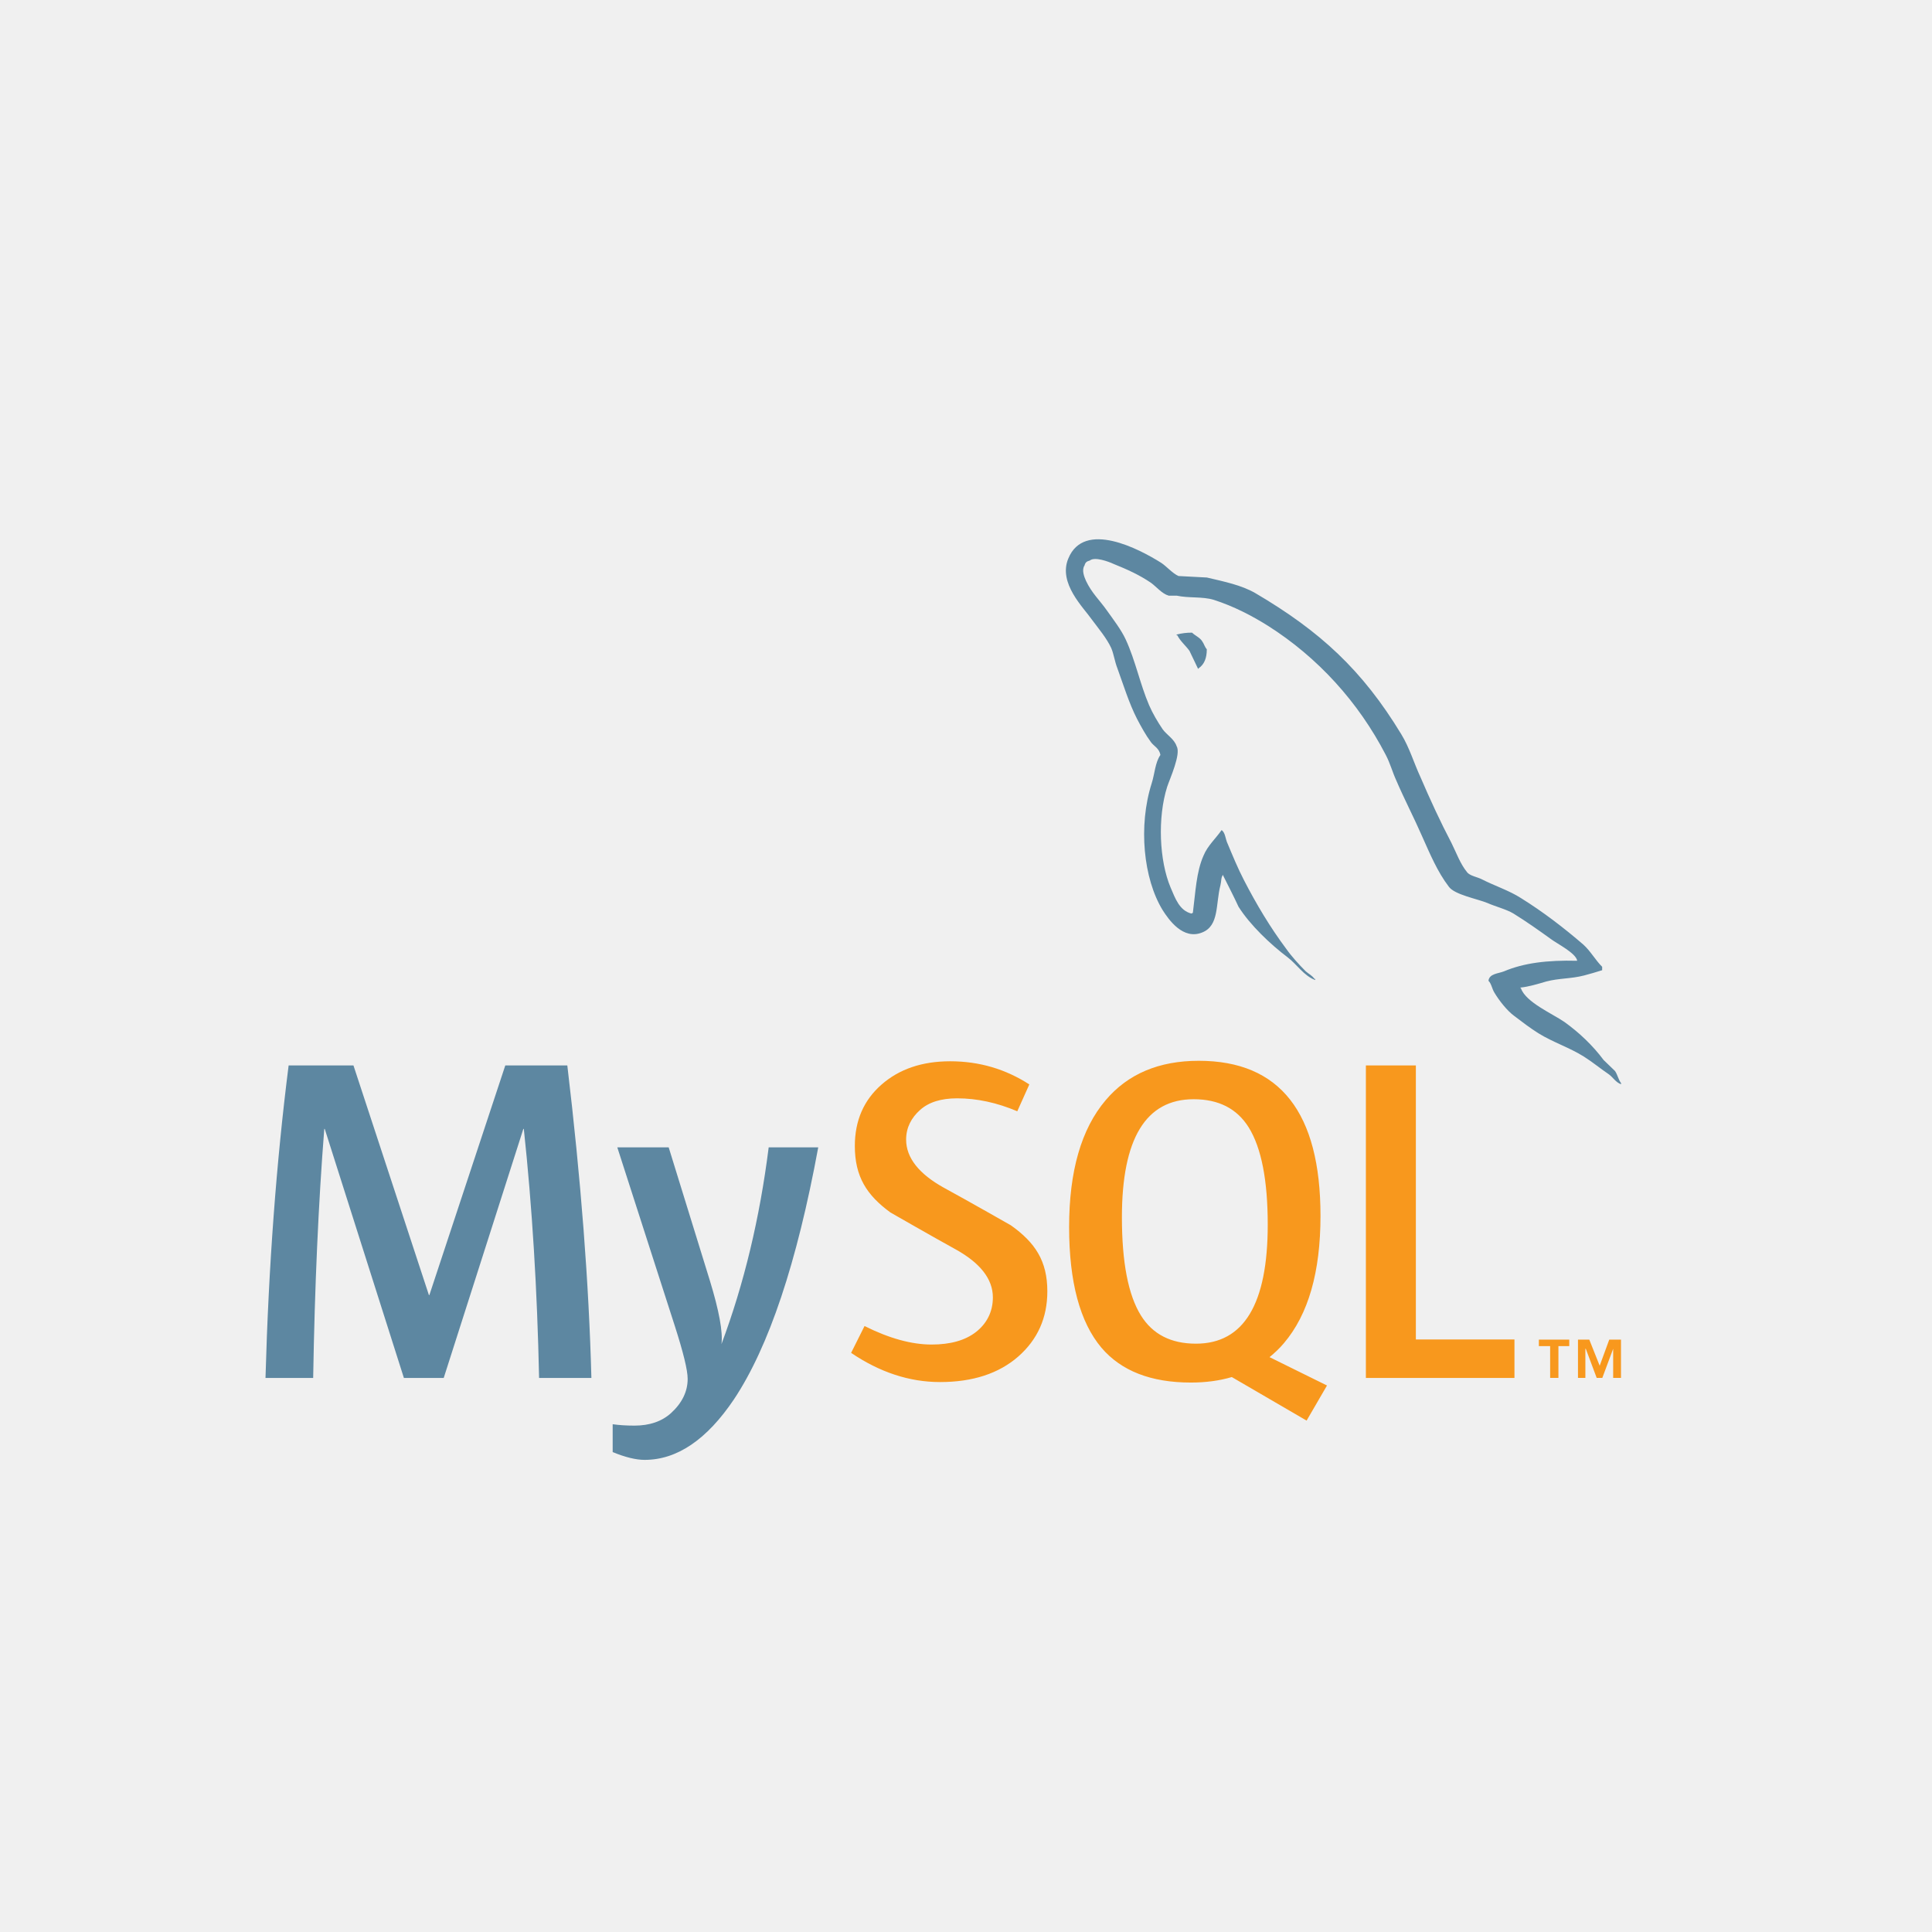
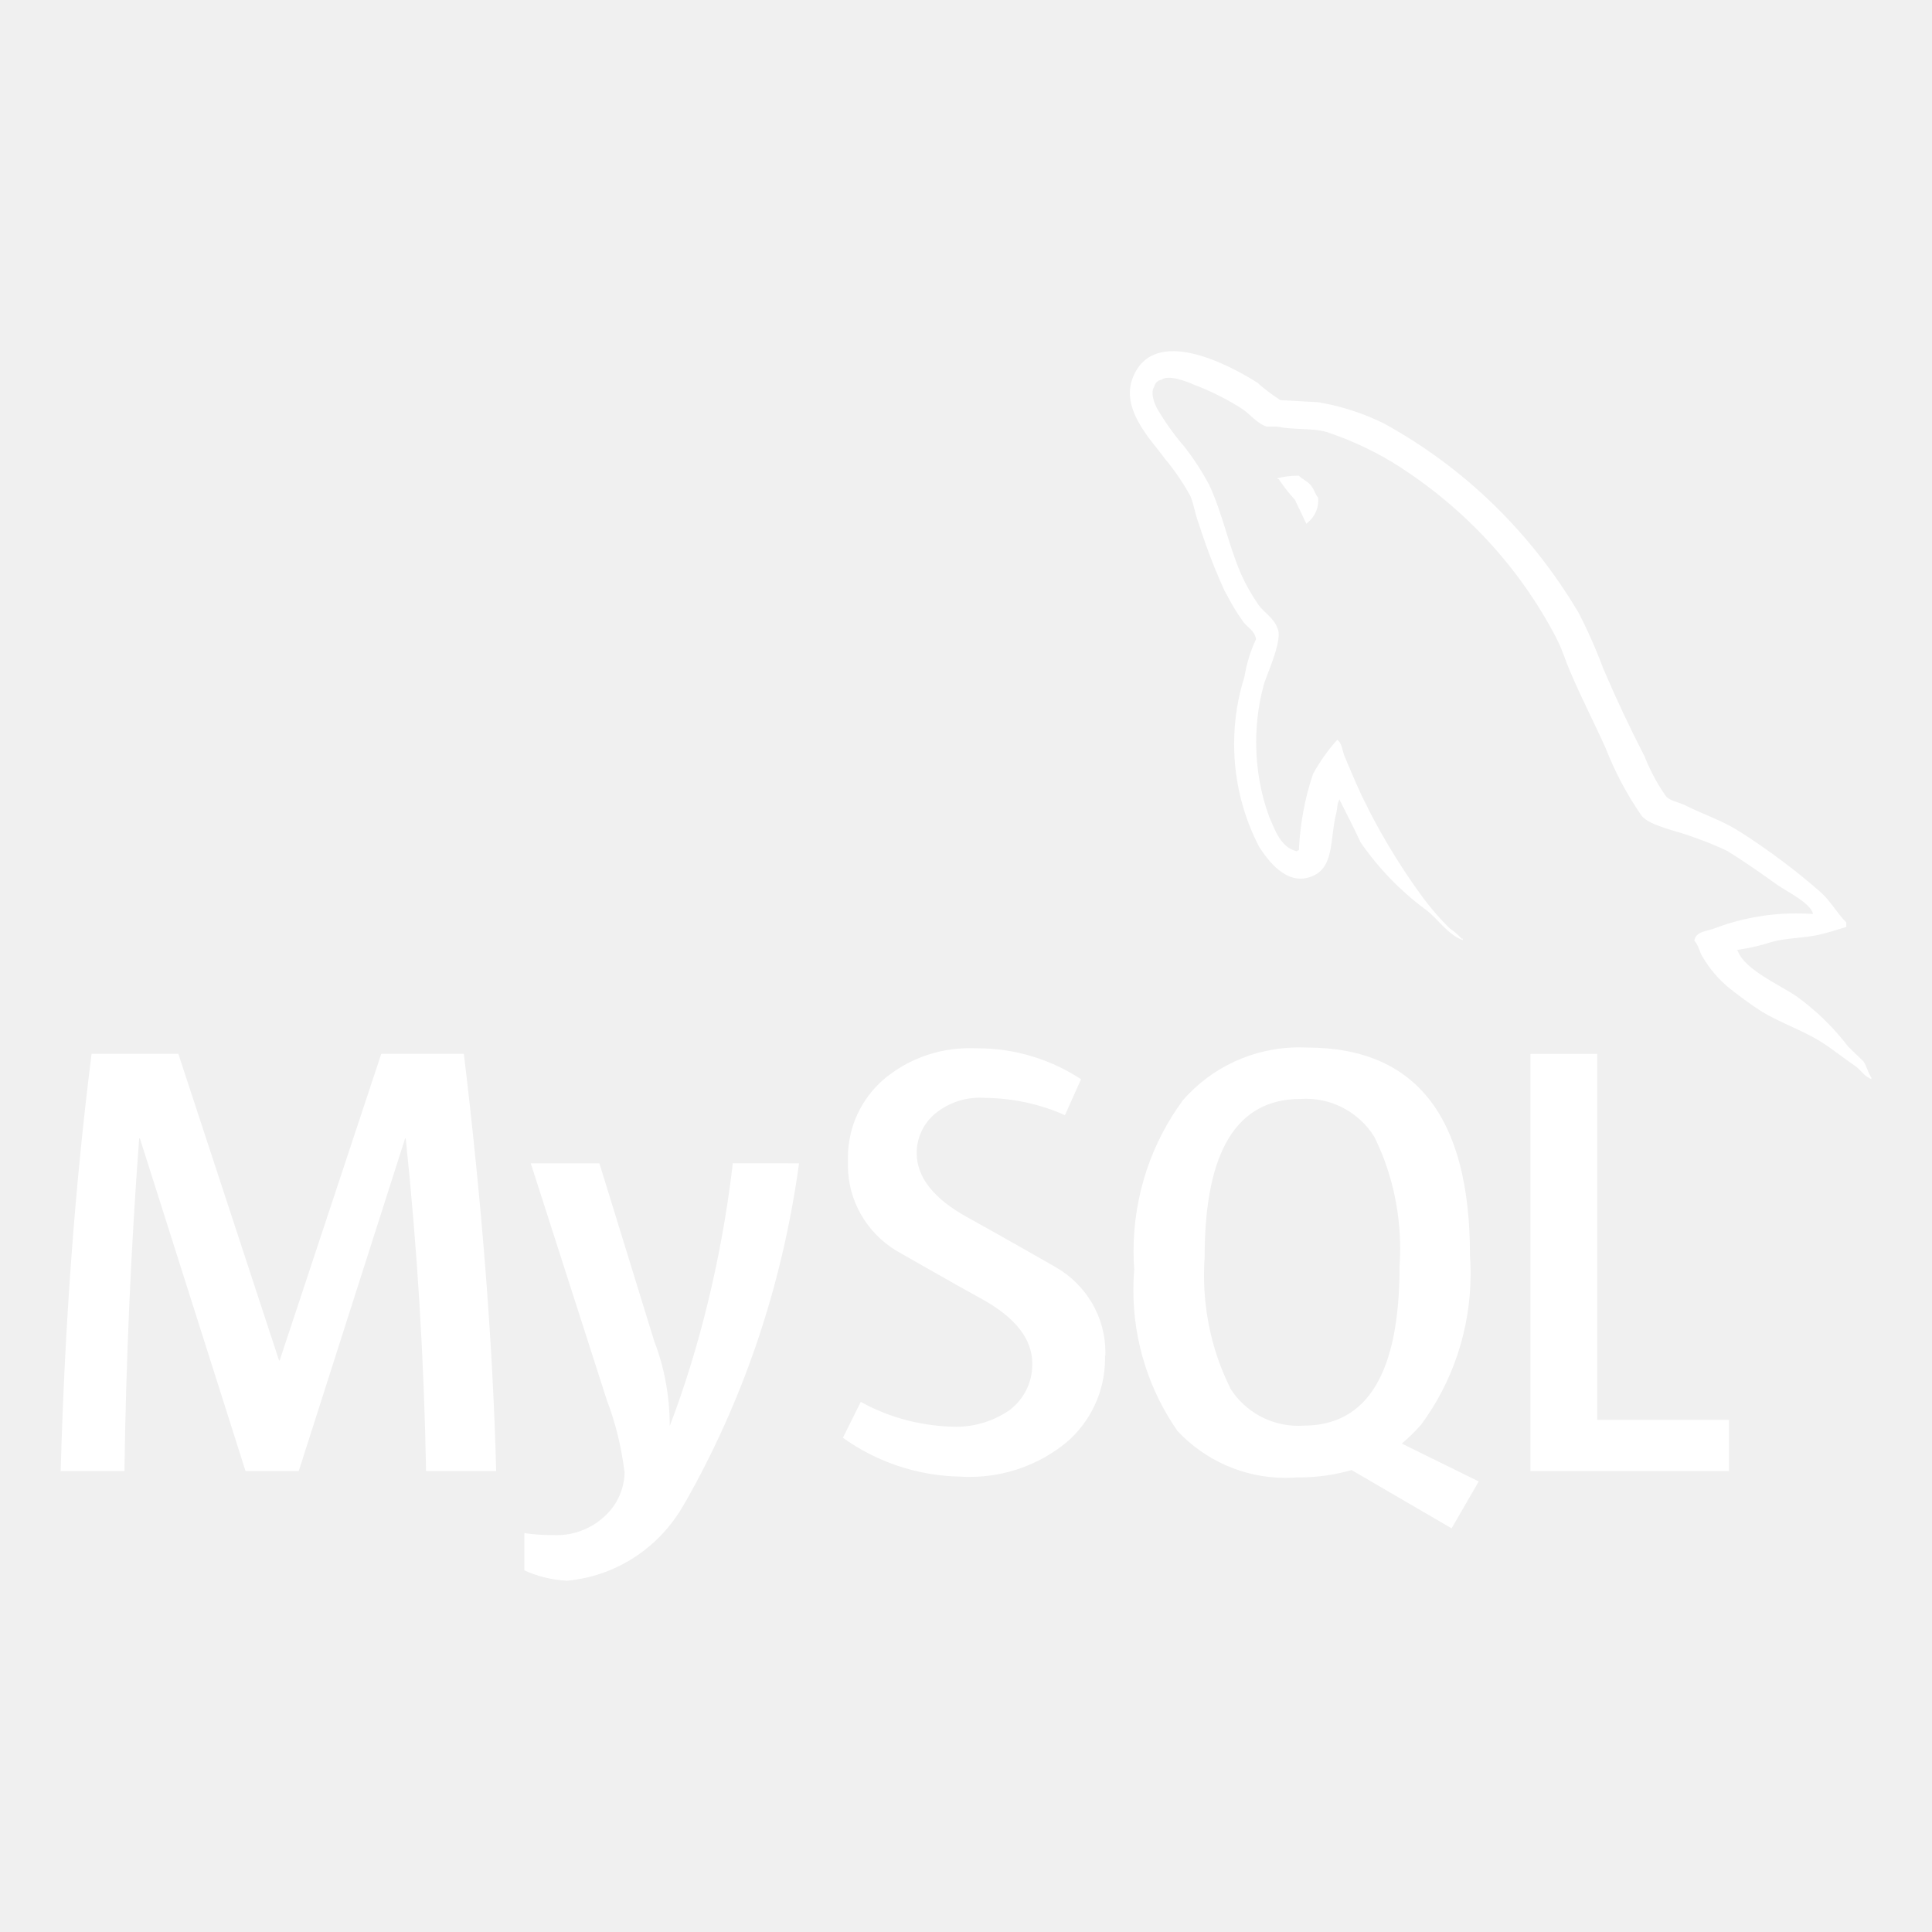
- <svg xmlns="http://www.w3.org/2000/svg" width="800px" height="800px" viewBox="-18.458 -22.75 191.151 191.151">
-   <path d="M-18.458 6.58h191.151v132.49H-18.458V6.58z" fill="none" />
-   <path d="M40.054 113.583h-5.175c-.183-8.735-.687-16.947-1.511-24.642h-.046l-7.879 24.642h-3.94l-7.832-24.642h-.045c-.581 7.388-.947 15.602-1.099 24.642H7.81c.304-10.993 1.068-21.299 2.289-30.919h6.414l7.465 22.719h.046l7.511-22.719h6.137c1.344 11.268 2.138 21.575 2.382 30.919M62.497 90.771c-2.107 11.434-4.887 19.742-8.337 24.928-2.688 3.992-5.633 5.99-8.84 5.99-.855 0-1.91-.258-3.16-.77v-2.757c.611.088 1.328.138 2.152.138 1.498 0 2.702-.412 3.62-1.238 1.098-1.006 1.647-2.137 1.647-3.388 0-.858-.428-2.612-1.282-5.268L42.618 90.77h5.084l4.076 13.19c.916 2.995 1.298 5.086 1.145 6.277 2.229-5.953 3.786-12.444 4.673-19.468h4.901v.002z" fill="#5d87a1" />
-   <path d="M131.382 113.583h-14.7V82.664h4.945v27.113h9.755v3.806zM112.834 114.33l-5.684-2.805c.504-.414.986-.862 1.42-1.381 2.416-2.838 3.621-7.035 3.621-12.594 0-10.229-4.014-15.346-12.045-15.346-3.938 0-7.01 1.298-9.207 3.895-2.414 2.84-3.619 7.022-3.619 12.551 0 5.435 1.068 9.422 3.205 11.951 1.955 2.291 4.902 3.438 8.843 3.438 1.47 0 2.819-.18 4.048-.543l7.4 4.308 2.018-3.474zm-18.413-6.934c-1.252-2.014-1.878-5.248-1.878-9.707 0-7.785 2.365-11.682 7.1-11.682 2.475 0 4.289.932 5.449 2.792 1.25 2.017 1.879 5.222 1.879 9.619 0 7.849-2.367 11.774-7.099 11.774-2.476.001-4.29-.928-5.451-2.796M85.165 105.013c0 2.622-.962 4.773-2.884 6.458-1.924 1.678-4.504 2.519-7.737 2.519-3.024 0-5.956-.966-8.794-2.888l1.329-2.655c2.442 1.223 4.653 1.831 6.638 1.831 1.863 0 3.319-.413 4.375-1.232 1.055-.822 1.684-1.975 1.684-3.433 0-1.837-1.281-3.407-3.631-4.722-2.167-1.19-6.501-3.678-6.501-3.678-2.349-1.712-3.525-3.55-3.525-6.578 0-2.506.877-4.529 2.632-6.068 1.757-1.545 4.024-2.315 6.803-2.315 2.87 0 5.479.769 7.829 2.291l-1.192 2.656c-2.01-.854-3.994-1.281-5.951-1.281-1.585 0-2.809.381-3.66 1.146-.858.762-1.387 1.737-1.387 2.933 0 1.828 1.308 3.418 3.722 4.759 2.196 1.192 6.638 3.723 6.638 3.723 2.409 1.709 3.612 3.53 3.612 6.534" fill="#f8981d" />
-   <path d="M137.59 72.308c-2.99-.076-5.305.225-7.248 1.047-.561.224-1.453.224-1.531.933.303.3.338.784.601 1.198.448.747 1.229 1.752 1.942 2.276.783.6 1.569 1.194 2.393 1.717 1.453.899 3.1 1.422 4.516 2.318.825.521 1.645 1.195 2.471 1.756.406.299.666.784 1.193.971v-.114c-.264-.336-.339-.822-.598-1.196l-1.122-1.082c-1.084-1.456-2.431-2.727-3.884-3.771-1.196-.824-3.812-1.944-4.297-3.322l-.076-.076c.822-.077 1.797-.375 2.578-.604 1.271-.335 2.43-.259 3.734-.594.6-.15 1.195-.338 1.797-.523v-.337c-.676-.673-1.158-1.567-1.869-2.203-1.902-1.643-3.998-3.25-6.164-4.595-1.16-.749-2.652-1.231-3.887-1.868-.445-.225-1.195-.336-1.457-.71-.67-.822-1.047-1.904-1.533-2.877-1.08-2.053-2.129-4.331-3.061-6.502-.674-1.456-1.084-2.91-1.906-4.257-3.85-6.35-8.031-10.196-14.457-13.971-1.381-.786-3.024-1.121-4.779-1.533l-2.803-.148c-.598-.262-1.197-.973-1.719-1.309-2.132-1.344-7.621-4.257-9.189-.411-1.01 2.431 1.494 4.821 2.354 6.054.635.856 1.458 1.83 1.902 2.802.263.635.337 1.309.6 1.98.598 1.644 1.157 3.473 1.943 5.007.41.782.857 1.604 1.381 2.312.3.414.822.597.936 1.272-.521.744-.562 1.867-.861 2.801-1.344 4.221-.819 9.45 1.086 12.552.596.934 2.018 2.99 3.92 2.202 1.684-.672 1.311-2.801 1.795-4.668.111-.451.038-.747.262-1.043v.073c.521 1.045 1.047 2.052 1.53 3.1 1.159 1.829 3.177 3.735 4.858 5.002.895.676 1.604 1.832 2.725 2.245V74.1h-.074c-.227-.335-.559-.485-.857-.745-.674-.673-1.42-1.495-1.943-2.241-1.566-2.093-2.952-4.41-4.182-6.801-.602-1.16-1.121-2.428-1.606-3.586-.226-.447-.226-1.121-.601-1.346-.562.821-1.381 1.532-1.791 2.538-.711 1.609-.785 3.588-1.049 5.646l-.147.072c-1.19-.299-1.604-1.53-2.056-2.575-1.119-2.654-1.307-6.914-.336-9.976.26-.783 1.385-3.249.936-3.995-.225-.715-.973-1.122-1.383-1.685-.482-.708-1.01-1.604-1.346-2.39-.896-2.091-1.347-4.408-2.312-6.498-.451-.974-1.234-1.982-1.868-2.879-.712-1.008-1.495-1.718-2.058-2.913-.186-.411-.447-1.083-.148-1.53.073-.3.225-.412.523-.487.484-.409 1.867.111 2.352.336 1.385.56 2.543 1.083 3.699 1.867.523.375 1.084 1.085 1.755 1.272h.786c1.193.26 2.538.072 3.661.41 1.979.636 3.772 1.569 5.38 2.576 4.893 3.103 8.928 7.512 11.652 12.778.447.858.637 1.644 1.045 2.539.787 1.832 1.76 3.7 2.541 5.493.785 1.755 1.533 3.547 2.654 5.005.559.784 2.805 1.195 3.812 1.606.745.335 1.905.633 2.577 1.044 1.271.783 2.537 1.682 3.732 2.543.595.448 2.465 1.382 2.576 2.13M99.484 39.844a5.82 5.82 0 0 0-1.529.188v.075h.072c.301.597.824 1.011 1.197 1.532.301.599.562 1.193.857 1.791l.072-.074c.527-.373.789-.971.789-1.868-.227-.264-.262-.522-.451-.784-.22-.374-.705-.56-1.007-.86" fill="#5d87a1" />
-   <path d="M141.148 113.578h.774v-3.788h-1.161l-.947 2.585-1.029-2.585h-1.118v3.788h.731v-2.882h.041l1.078 2.882h.557l1.074-2.882v2.882zm-6.235 0h.819v-3.146h1.072v-.643h-3.008v.643h1.115l.002 3.146z" fill="#f8981d" />
+ <svg xmlns="http://www.w3.org/2000/svg" fill="#ffffff" width="800px" height="800px" viewBox="0 0 32 32" version="1.1">
+   <g id="SVGRepo_bgCarrier" stroke-width="0" />
+   <g id="SVGRepo_tracerCarrier" stroke-linecap="round" stroke-linejoin="round" />
+   <g id="SVGRepo_iconCarrier">
+     <path d="M30.026 15.139c-0.082-0.006-0.177-0.010-0.273-0.010-0.484 0-0.947 0.090-1.373 0.254l0.026-0.009c-0.125 0.050-0.325 0.050-0.342 0.209 0.069 0.066 0.079 0.175 0.137 0.267 0.117 0.198 0.261 0.366 0.429 0.506l0.003 0.003c0.175 0.137 0.35 0.27 0.534 0.387 0.325 0.2 0.694 0.319 1.012 0.52 0.181 0.117 0.366 0.266 0.55 0.391 0.091 0.062 0.15 0.175 0.267 0.215v-0.025c-0.057-0.075-0.075-0.184-0.131-0.267-0.084-0.084-0.167-0.159-0.25-0.241-0.248-0.325-0.535-0.603-0.857-0.835l-0.012-0.008c-0.267-0.182-0.852-0.437-0.962-0.744l-0.016-0.018c0.218-0.031 0.412-0.077 0.599-0.139l-0.024 0.007c0.284-0.075 0.544-0.059 0.837-0.132 0.132-0.034 0.266-0.075 0.4-0.117v-0.075c-0.15-0.15-0.262-0.354-0.417-0.494-0.409-0.36-0.86-0.698-1.335-1.002l-0.045-0.027c-0.262-0.167-0.595-0.275-0.871-0.417-0.1-0.050-0.267-0.075-0.325-0.159-0.13-0.185-0.245-0.397-0.336-0.621l-0.008-0.022q-0.368-0.714-0.684-1.453c-0.144-0.383-0.287-0.697-0.448-1.001l0.023 0.047c-0.786-1.319-1.881-2.379-3.188-3.102l-0.043-0.022c-0.309-0.153-0.668-0.272-1.045-0.339l-0.025-0.004c-0.209-0.010-0.417-0.025-0.625-0.034-0.146-0.094-0.272-0.19-0.39-0.296l0.003 0.003c-0.475-0.3-1.704-0.95-2.054-0.090-0.225 0.542 0.334 1.077 0.527 1.352 0.154 0.183 0.294 0.388 0.415 0.605l0.010 0.020c0.059 0.145 0.075 0.294 0.134 0.445 0.145 0.452 0.292 0.823 0.459 1.182l-0.026-0.062c0.099 0.199 0.202 0.368 0.317 0.528l-0.008-0.012c0.067 0.091 0.182 0.134 0.209 0.284-0.086 0.181-0.153 0.391-0.19 0.61l-0.002 0.014c-0.108 0.332-0.171 0.715-0.171 1.112 0 0.621 0.153 1.206 0.423 1.72l-0.010-0.020c0.134 0.207 0.452 0.667 0.878 0.491 0.375-0.15 0.292-0.625 0.4-1.043 0.025-0.1 0.009-0.166 0.060-0.234v0.019c0.117 0.235 0.235 0.459 0.342 0.694 0.302 0.435 0.661 0.805 1.071 1.11l0.013 0.009c0.2 0.15 0.359 0.41 0.609 0.502v-0.025h-0.019c-0.057-0.062-0.12-0.117-0.189-0.164l-0.004-0.002c-0.155-0.152-0.299-0.316-0.429-0.489l-0.008-0.011c-0.326-0.44-0.636-0.938-0.905-1.461l-0.029-0.061c-0.137-0.262-0.252-0.545-0.362-0.804-0.050-0.1-0.050-0.25-0.134-0.3-0.148 0.166-0.281 0.351-0.392 0.55l-0.008 0.016c-0.128 0.373-0.212 0.804-0.234 1.251l-0 0.011c-0.034 0.009-0.017 0-0.034 0.018-0.267-0.065-0.359-0.342-0.459-0.575-0.136-0.366-0.215-0.79-0.215-1.231 0-0.356 0.051-0.7 0.147-1.025l-0.006 0.026c0.059-0.175 0.309-0.727 0.209-0.895-0.052-0.159-0.217-0.25-0.309-0.379-0.109-0.154-0.209-0.329-0.292-0.514l-0.008-0.020c-0.2-0.467-0.3-0.985-0.517-1.452-0.131-0.244-0.269-0.454-0.424-0.65l0.007 0.009c-0.165-0.191-0.317-0.404-0.449-0.63l-0.011-0.020c-0.041-0.091-0.1-0.242-0.034-0.342 0.012-0.058 0.058-0.103 0.117-0.112l0.001-0c0.11-0.090 0.419 0.027 0.527 0.077 0.317 0.12 0.59 0.261 0.843 0.427l-0.016-0.010c0.117 0.082 0.244 0.241 0.394 0.282h0.175c0.267 0.059 0.569 0.018 0.819 0.091 0.459 0.155 0.856 0.349 1.223 0.587l-0.021-0.013c1.104 0.713 1.988 1.677 2.586 2.816l0.020 0.041c0.1 0.192 0.144 0.369 0.235 0.569 0.175 0.412 0.391 0.829 0.569 1.227 0.169 0.428 0.369 0.798 0.607 1.139l-0.012-0.018c0.125 0.175 0.627 0.266 0.852 0.357 0.237 0.083 0.427 0.162 0.611 0.251l-0.037-0.016c0.287 0.175 0.567 0.375 0.837 0.567 0.137 0.095 0.554 0.304 0.579 0.472zM18.302 22.452c0 0.015 0.001 0.032 0.001 0.049 0 0.558-0.249 1.057-0.643 1.393l-0.003 0.002c-0.432 0.352-0.989 0.566-1.596 0.566-0.047 0-0.094-0.001-0.14-0.004l0.006 0c-0.739-0.010-1.419-0.25-1.976-0.651l0.010 0.007 0.296-0.595c0.429 0.24 0.939 0.389 1.481 0.41l0.006 0c0.027 0.002 0.058 0.003 0.090 0.003 0.332 0 0.641-0.104 0.894-0.281l-0.005 0.003c0.229-0.174 0.375-0.446 0.375-0.752 0-0.006-0-0.011-0-0.017v0.001c0-0.412-0.287-0.762-0.81-1.056-0.485-0.266-1.453-0.821-1.453-0.821-0.478-0.296-0.791-0.817-0.791-1.411 0-0.021 0-0.042 0.001-0.063l-0 0.003c-0.001-0.019-0.001-0.041-0.001-0.063 0-0.515 0.227-0.977 0.586-1.291l0.002-0.002c0.382-0.324 0.881-0.521 1.426-0.521 0.035 0 0.069 0.001 0.103 0.002l-0.005-0c0.009-0 0.020-0 0.031-0 0.639 0 1.234 0.191 1.73 0.52l-0.012-0.007-0.266 0.595c-0.391-0.176-0.847-0.282-1.327-0.287l-0.002-0c-0.024-0.002-0.051-0.003-0.079-0.003-0.28 0-0.538 0.098-0.74 0.262l0.002-0.002c-0.189 0.157-0.309 0.392-0.31 0.655v0c0 0.41 0.292 0.762 0.832 1.062 0.491 0.269 1.483 0.837 1.483 0.837 0.488 0.287 0.811 0.809 0.811 1.407 0 0.018-0 0.037-0.001 0.055l0-0.003zM20.374 22.983c-0.273-0.545-0.432-1.187-0.432-1.866 0-0.107 0.004-0.213 0.012-0.317l-0.001 0.014q0-2.611 1.587-2.612c0.026-0.002 0.057-0.003 0.089-0.003 0.475 0 0.892 0.248 1.129 0.622l0.003 0.005c0.271 0.542 0.43 1.182 0.43 1.858 0 0.104-0.004 0.207-0.011 0.309l0.001-0.014q0 2.632-1.587 2.634c-0.027 0.002-0.058 0.003-0.089 0.003-0.475 0-0.893-0.248-1.13-0.622l-0.003-0.005zM24.488 24.535l-1.27-0.625c0.116-0.097 0.22-0.199 0.316-0.309l0.003-0.003c0.513-0.692 0.821-1.563 0.821-2.505 0-0.109-0.004-0.217-0.012-0.324l0.001 0.014q0-3.43-2.693-3.432c-0.040-0.002-0.087-0.003-0.134-0.003-0.767 0-1.456 0.337-1.925 0.872l-0.002 0.003c-0.511 0.692-0.818 1.562-0.818 2.504 0 0.106 0.004 0.211 0.012 0.315l-0.001-0.014c-0.009 0.101-0.014 0.219-0.014 0.338 0 0.874 0.274 1.684 0.74 2.349l-0.009-0.013c0.449 0.478 1.086 0.776 1.791 0.776 0.066 0 0.131-0.003 0.195-0.008l-0.009 0.001c0.009 0 0.021 0 0.032 0 0.311 0 0.612-0.045 0.897-0.128l-0.022 0.006 1.656 0.965 0.45-0.777zM28.636 24.366h-3.287v-6.91h1.106v6.061h2.181zM13.235 19.268c-0.287 2.084-0.944 3.965-1.905 5.65l0.040-0.077c-0.385 0.741-1.113 1.257-1.968 1.34l-0.010 0.001c-0.259-0.014-0.5-0.076-0.719-0.177l0.012 0.005v-0.617c0.137 0.021 0.295 0.033 0.456 0.033 0.009 0 0.018-0 0.028-0h-0.001c0.016 0.001 0.034 0.001 0.052 0.001 0.289 0 0.554-0.105 0.758-0.28l-0.002 0.001c0.22-0.181 0.361-0.451 0.369-0.755l0-0.001c-0.053-0.438-0.154-0.837-0.299-1.214l0.012 0.034-1.267-3.944h1.137l0.909 2.949c0.162 0.416 0.256 0.898 0.256 1.401 0 0.001 0 0.002 0 0.002v-0c0.482-1.262 0.848-2.734 1.034-4.261l0.009-0.092zM8.215 24.366h-1.158q-0.049-2.761-0.337-5.511h-0.010l-1.762 5.511h-0.881l-1.75-5.511h-0.012q-0.205 2.751-0.244 5.511h-1.056q0.103-3.685 0.512-6.911h1.437l1.668 5.079h0.010l1.683-5.079h1.368q0.454 3.777 0.535 6.911zM21.505 7.879c-0.002 0-0.005-0-0.008-0-0.119 0-0.234 0.015-0.344 0.043l0.010-0.002v0.016h0.017c0.086 0.128 0.174 0.239 0.269 0.343l-0.002-0.002c0.067 0.134 0.125 0.267 0.192 0.4l0.017-0.019c0.109-0.086 0.178-0.218 0.178-0.366 0-0.018-0.001-0.035-0.003-0.053l0 0.002c-0.050-0.059-0.057-0.117-0.1-0.175-0.050-0.084-0.157-0.125-0.225-0.191z" />
+   </g>
</svg>
